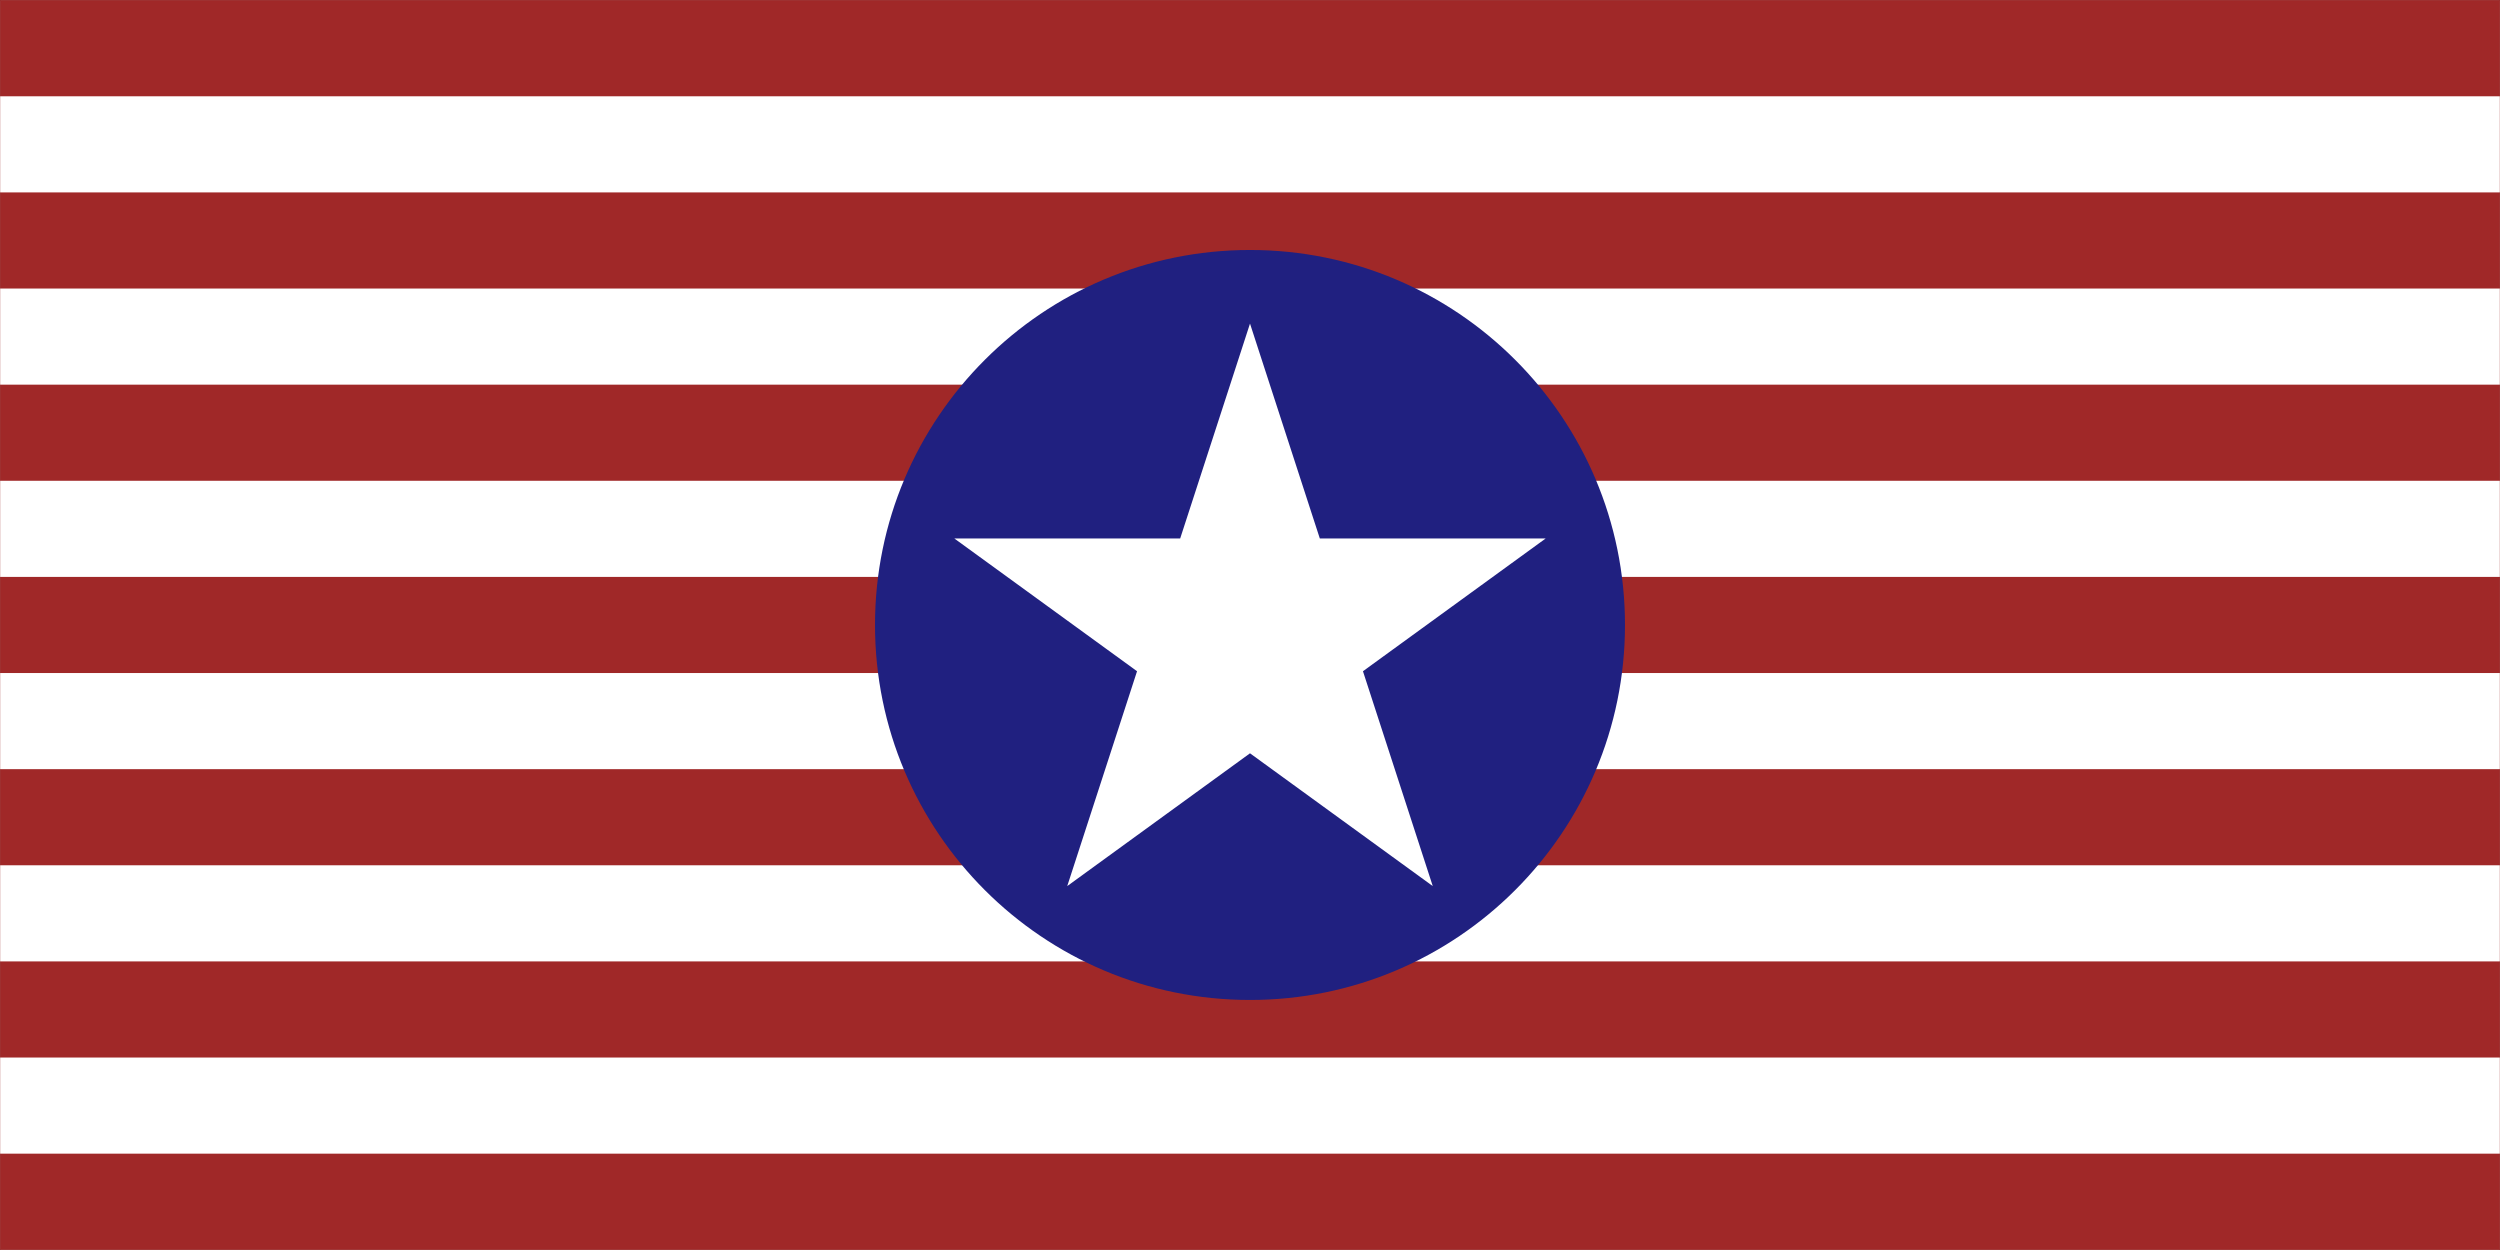
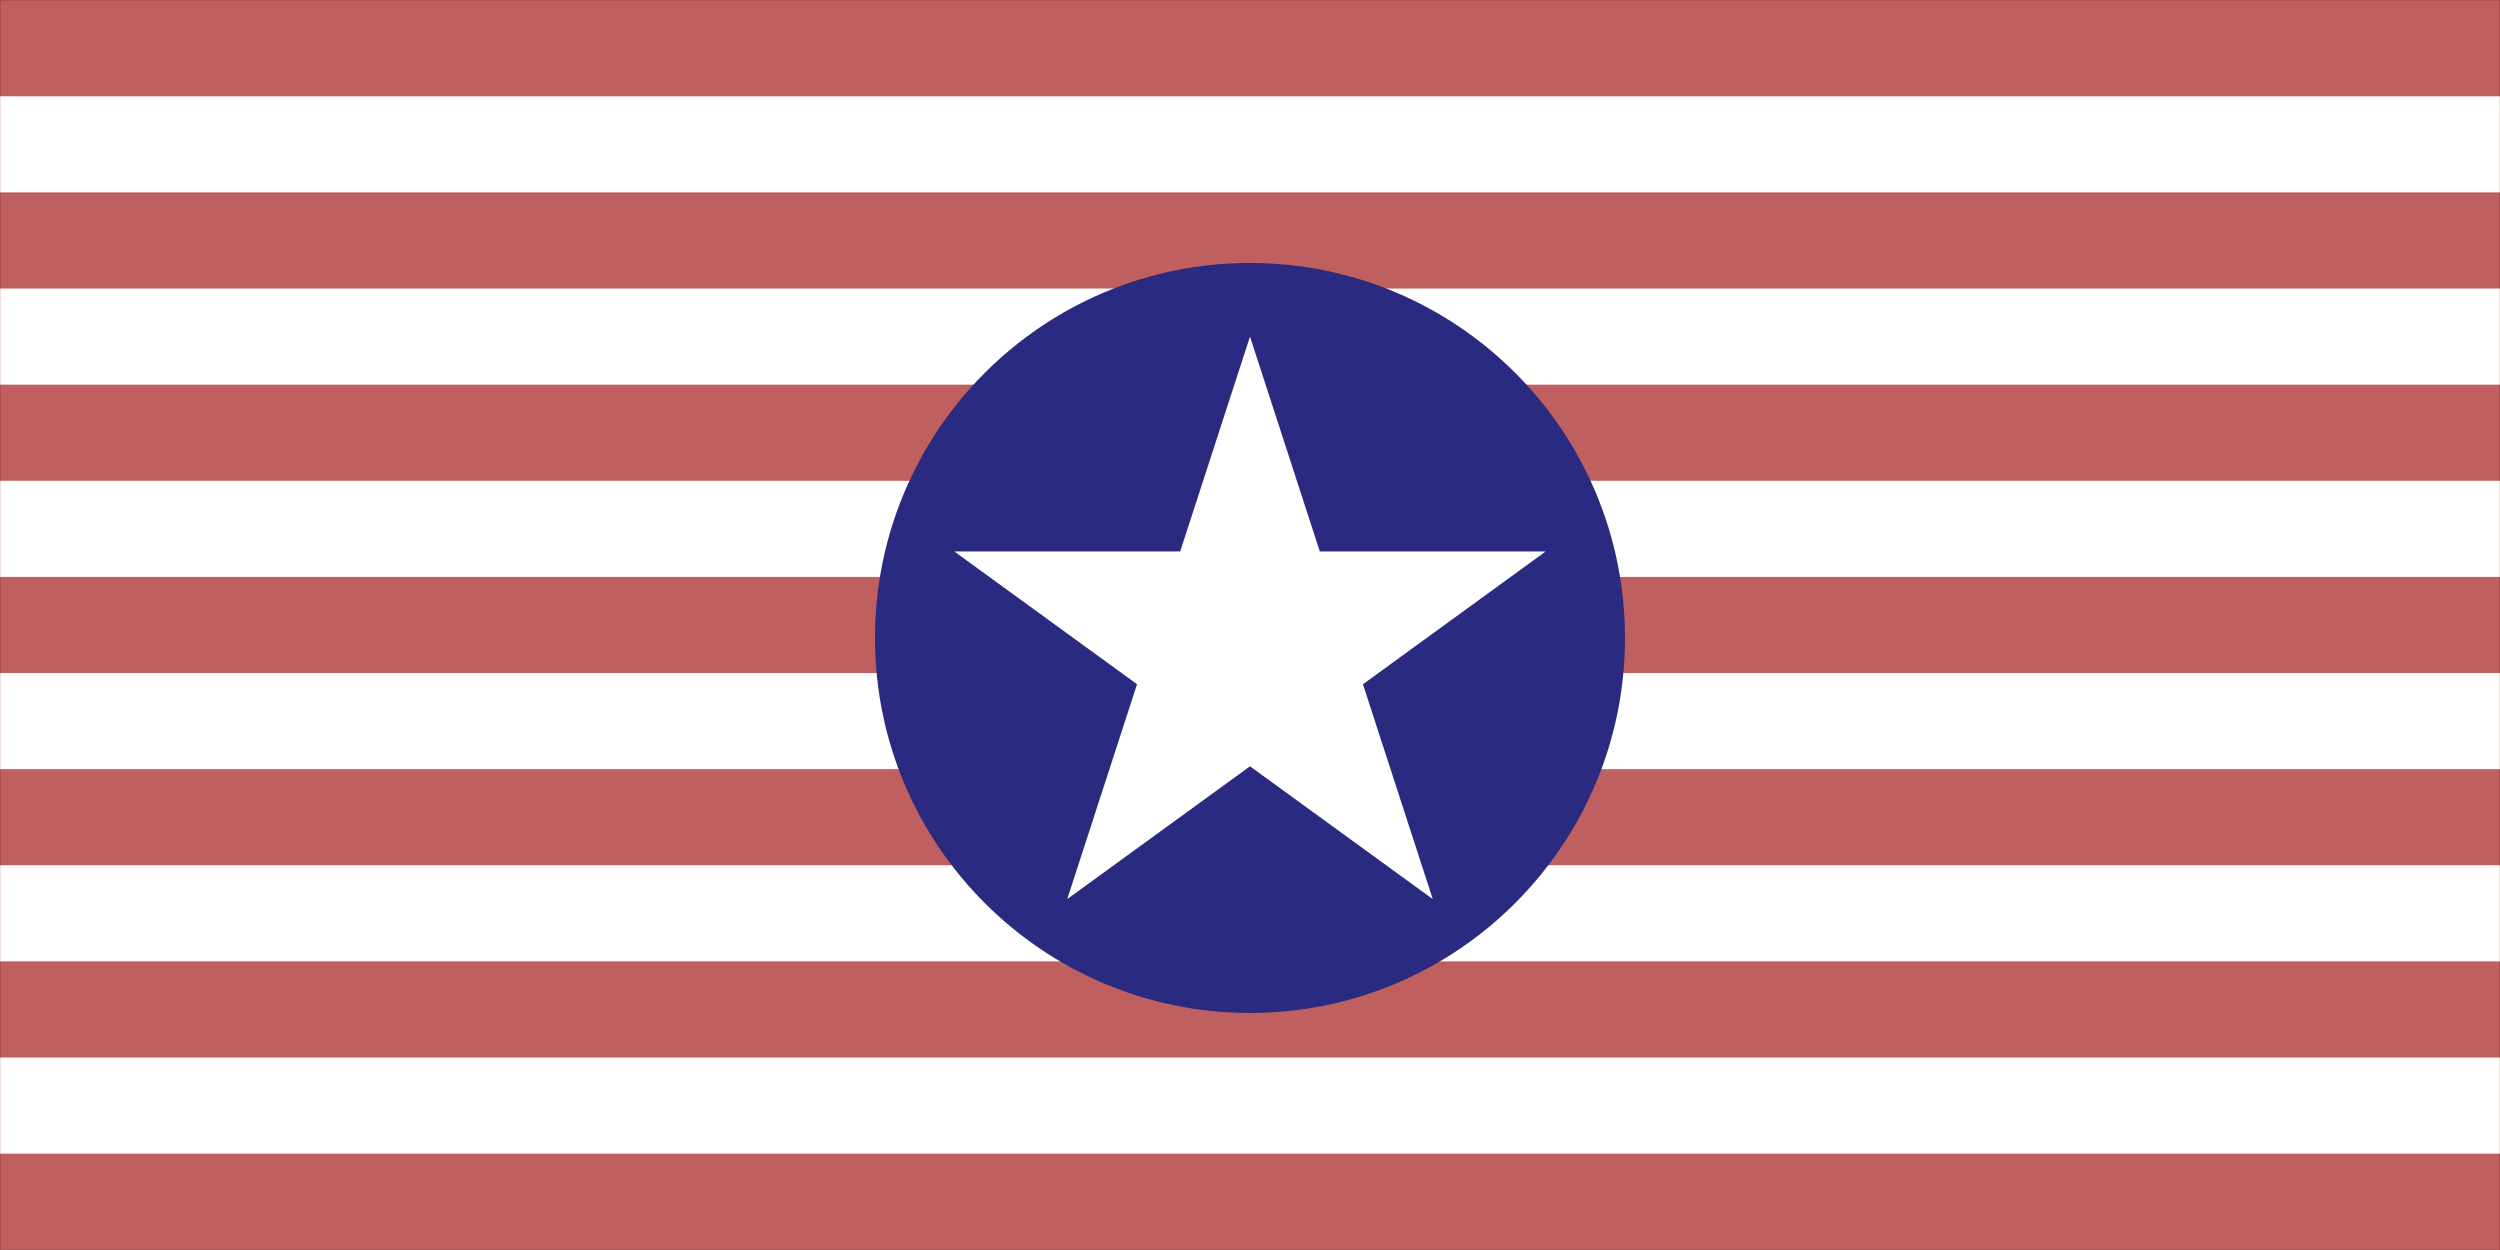
<svg xmlns="http://www.w3.org/2000/svg" width="130.001mm" height="64.997mm" viewBox="0 0 130.001 64.997" version="1.1" id="svg5">
  <defs id="defs2">
    <clipPath clipPathUnits="userSpaceOnUse" id="clipPath2719">
      <circle style="fill:#000080;stroke:none;stroke-width:0.736" id="circle2721" cx="192.604" cy="41.102" r="25.969" />
    </clipPath>
  </defs>
  <g id="layer1" transform="translate(50.73887,-75.46841)">
    <rect style="fill:#000080;stroke:none;stroke-width:0.927" id="rect2793" width="160" height="90" x="148.776" y="-36.48" />
    <g id="g2769" transform="translate(-11.79803,-144.0462)">
      <circle style="fill:#000080;stroke:none;stroke-width:0.736" id="path2610" cx="192.604" cy="41.102" r="25.969" />
      <g id="g2586" clip-path="url(#clipPath2719)" style="fill:#ffffff">
        <path d="m 183.991,41.854 c -0.011,-0.011 -0.023,-0.025 -0.03,-0.041 -4.799,-6.338 0.083,-8.667 0.181,-13.151 3.175,5.895 -1.478,7.729 4.054,13.196 z" id="path92" style="fill:#ff0000;stroke-width:0.265" />
        <path d="m 189.291,41.858 c -1.689,-2.377 -2.874,-6.17 -2.368,-8.648 0.503,-2.477 2.219,-4.916 1.981,-6.791 0.894,2.111 1.735,2.924 1.474,4.478 1.343,-4.006 4.431,-6.076 8.617,-6.282 -7.528,5.721 2.299,10.118 -4.199,17.25 z" id="path94" style="fill:#ff0000;stroke-width:0.265" />
        <path d="m 196.192,41.867 c 5.979,-7.213 -1.63,-10.91 5.304,-14.142 0.255,2.133 -1.444,2.131 -0.695,4.741 0.128,1.13 -0.028,2.052 -0.394,2.84 0.705,-0.865 2.078,-2.496 2.949,-3.13 -2.062,3.106 0.152,5.824 -4.821,9.692 l -2.445,7.94e-4" id="path96" style="fill:#ff0000;stroke-width:0.265" />
        <path d="m 195.181,57.433 c 0.267,-6.763 1.714,-8.822 4.457,-11.651 -5.324,-0.013 -11.273,-0.013 -16.115,-0.017 2.732,2.833 4.177,4.893 4.43,11.656 2.409,0.001 4.818,0.006 7.228,0.012 z" id="path98" style="fill:#ffffff;stroke-width:0.265" />
        <path d="m 193.283,88.443 1.53,-27.493 c -2.169,-0.007 -4.338,-0.01 -6.507,-0.013 l 1.463,27.503" id="path100" style="fill:#ffffff;stroke-width:0.265" />
        <path d="m 191.512,103.567 c 0.929,-0.862 1.193,-3.669 1.193,-3.669 l 0.578,-11.456 -1.755,-1.233 -1.759,1.23 0.56,11.459 c 0,0 0.249,2.799 1.18,3.671 z" id="path102" style="fill:#ffffff;stroke-width:0.265" />
        <path d="m 200.929,44.567 -18.719,-0.02 0.002,-1.777 18.723,0.019 z" id="path104" style="fill:#ffffff;stroke-width:0.265" />
        <path d="m 196.371,60.359 -9.875,-0.01 0.003,-2.21 9.876,0.015 z" id="path106" style="fill:#ffffff;stroke-width:0.265" />
      </g>
    </g>
    <g id="g5526" transform="translate(-42.65096,134.9708)">
-       <g id="g4844" transform="matrix(0.01754158,0,0,0.01666173,-8.079147,-59.49408)">
-         <rect width="7410" height="3900" fill="#b22234" id="rect4789" x="0" y="0" style="fill:#a02828;fill-opacity:1;stroke:#800000" />
+       <g id="g4844" transform="matrix(0.01754147,0,0,0.01666163,-8.079147,-59.49408)">
+         <rect width="7410" height="3900" fill="#b22234" id="rect4789" x="0" y="0" style="fill:#bf5f5f;fill-opacity:1;stroke:#800000" />
        <path d="m 0,450 h 7410 m 0,600 H 0 m 0,600 h 7410 m 0,600 H 0 m 0,600 h 7410 m 0,600 H 0" stroke="#ffffff" stroke-width="300" id="path4791" />
      </g>
-       <g id="g5372" transform="matrix(0.7701604,0,0,0.7701604,-33.2594,-31.53142)">
-         <circle style="fill:#202080;fill-opacity:1;stroke:none;stroke-width:1.214" id="path3223" cx="117.082" cy="5.879" r="25.319" />
+       <g id="g5372" transform="matrix(0.7701604,0,0,0.7701604,-33.25981,-30.8552)">
+         <circle style="fill:#2a2a80;fill-opacity:1;stroke:none;stroke-width:1.214" id="path3223" cx="117.082" cy="5.879" r="25.319" />
        <g id="g5882" transform="matrix(0.0429429,0,0,0.0429429,40.15458,35.11739)" />
        <g id="g7088" transform="translate(1.9033203e-6,-0.3286806)">
          <path id="path6541" d="M 117.082,-14.141 129.422,23.838 97.115,0.365 H 137.049 L 104.742,23.838 Z" style="fill:#ffffff;stroke-width:0.175" />
        </g>
      </g>
    </g>
  </g>
</svg>
